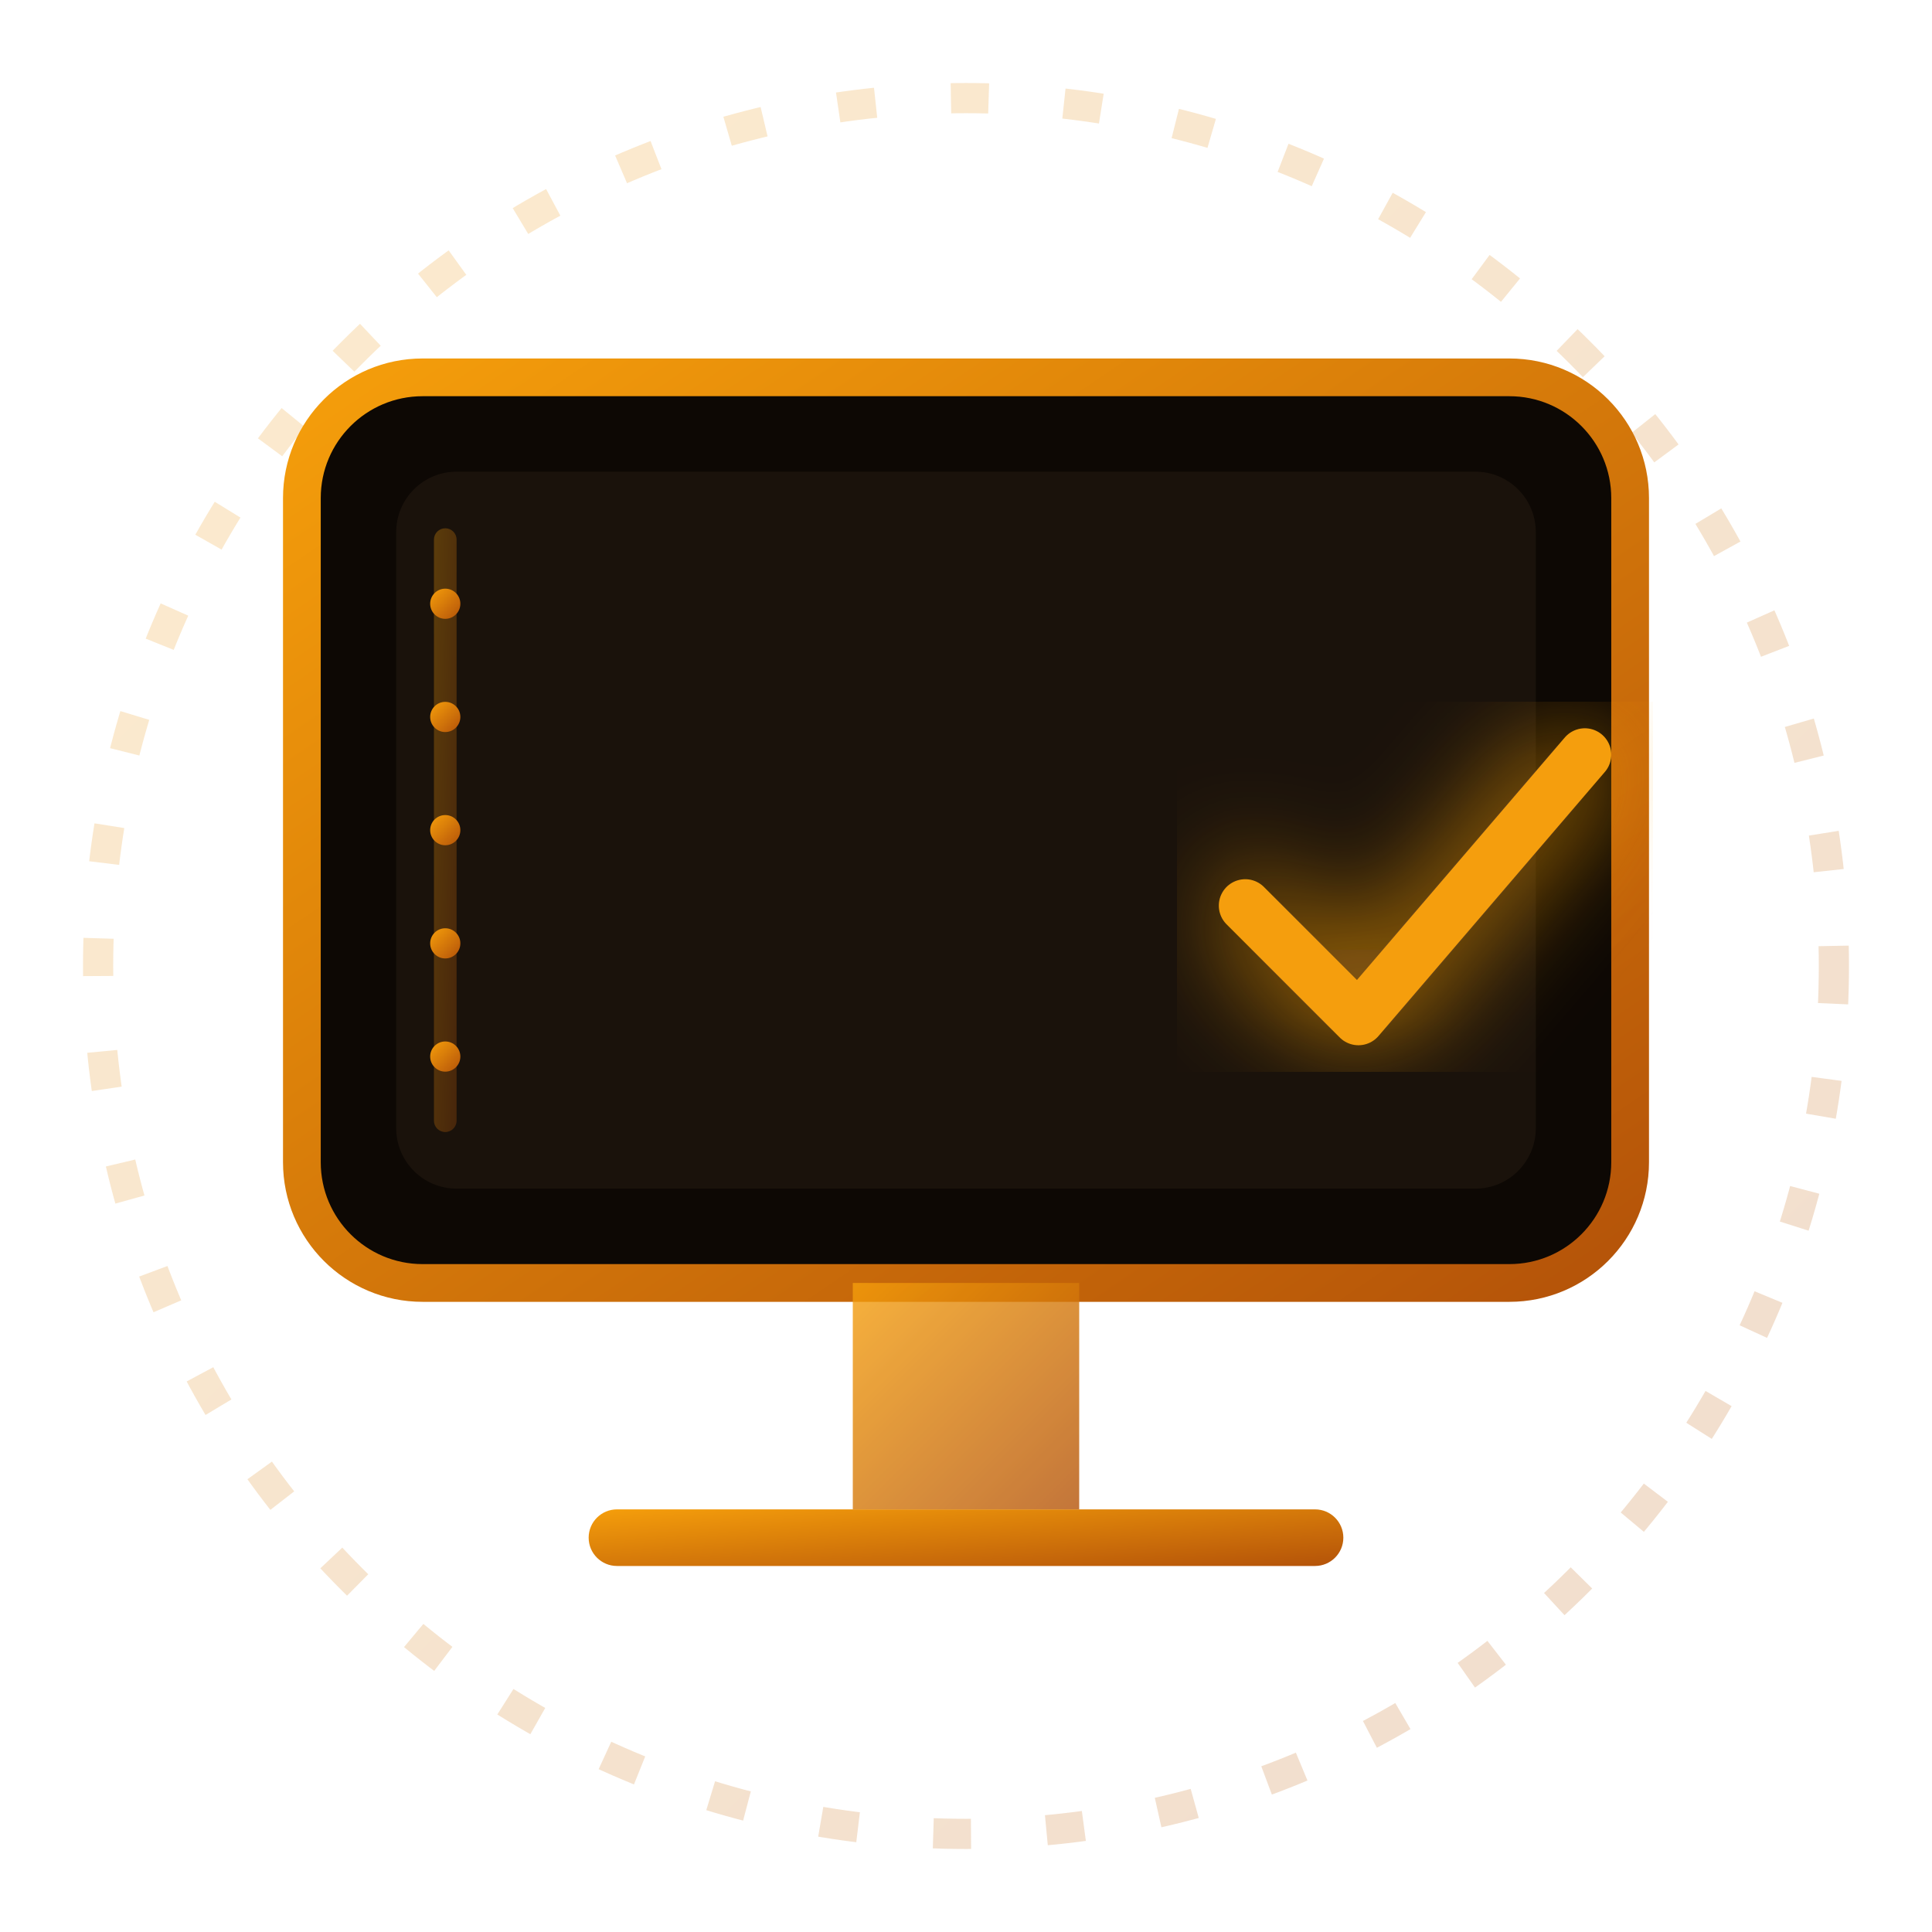
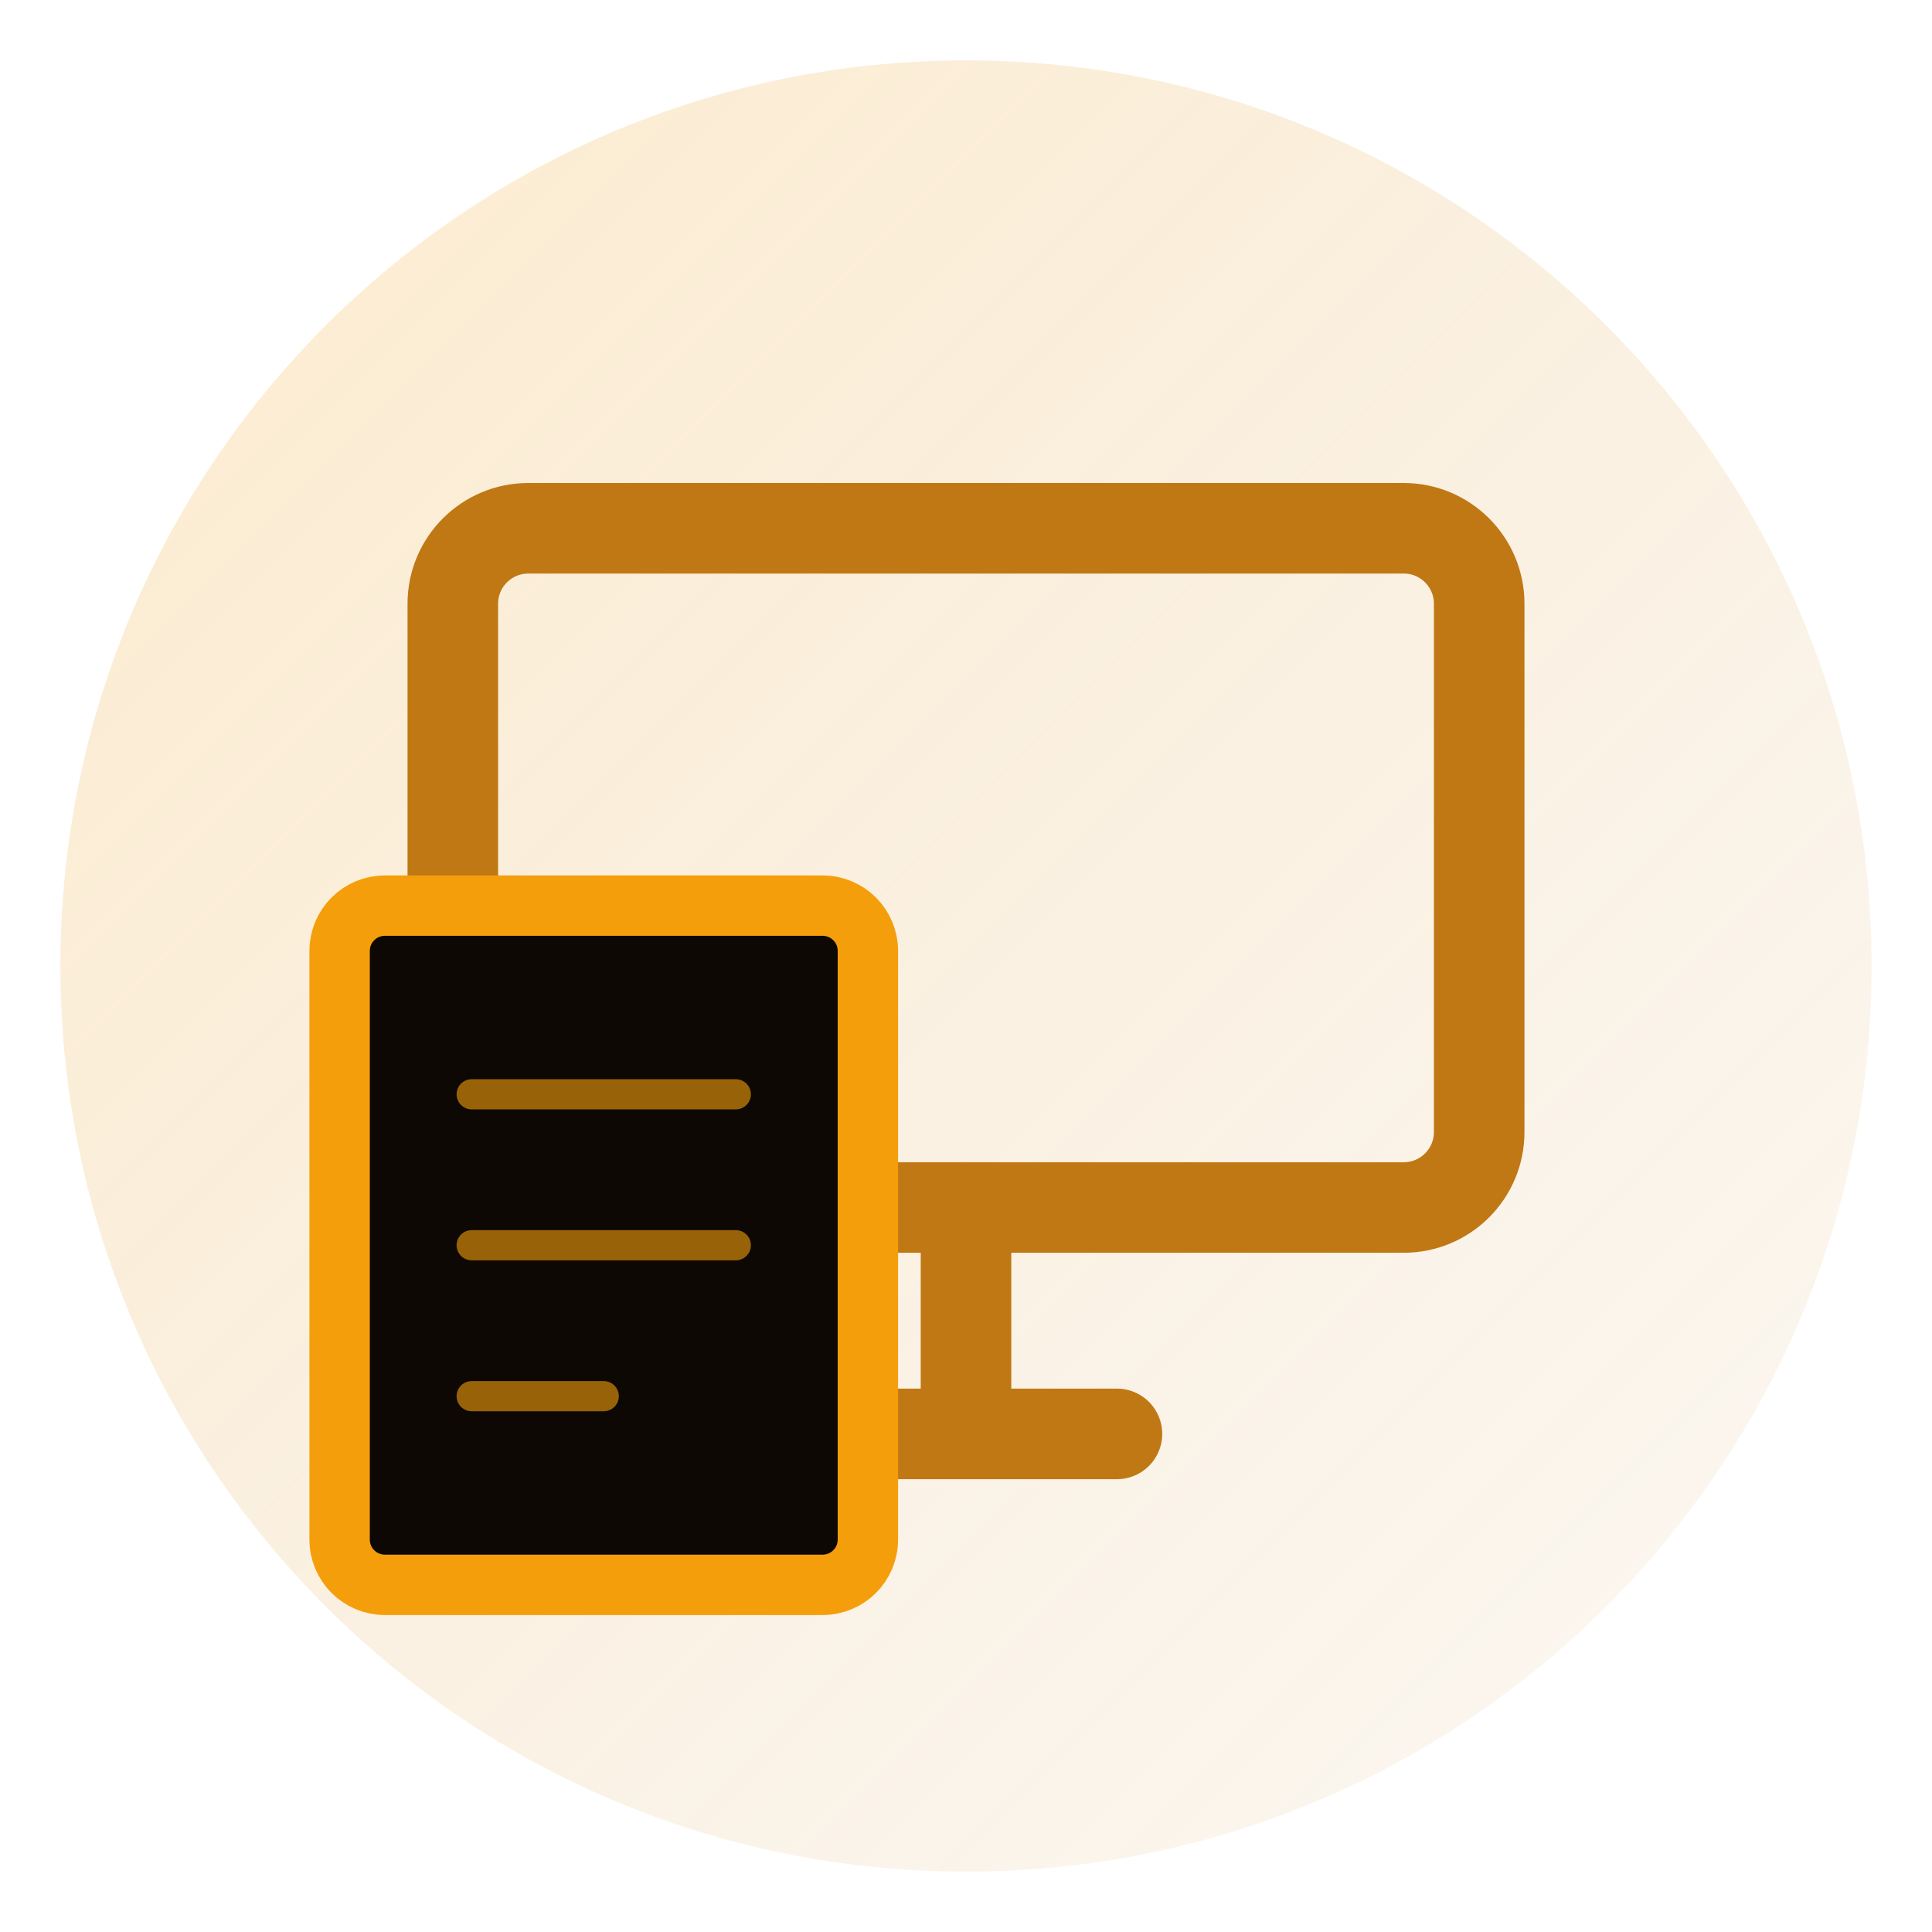
<svg xmlns="http://www.w3.org/2000/svg" width="512" height="512" viewBox="0 0 512 512" fill="none">
  <defs>
-     <linearGradient id="gold_grad" x1="0%" y1="0%" x2="100%" y2="100%">
-       <stop offset="0%" stop-color="#f59e0b" />
-       <stop offset="100%" stop-color="#b45309" />
+     <linearGradient id="grad1" x1="0%" y1="0%" x2="100%" y2="100%">
+       <stop offset="0%" style="stop-color:#f59e0b;stop-opacity:0.2" />
+       <stop offset="100%" style="stop-color:#c07814;stop-opacity:0.05" />
    </linearGradient>
-     <filter id="glow" x="-20%" y="-20%" width="140%" height="140%">
-       <feGaussianBlur stdDeviation="15" result="blur" />
-       <feComposite in="SourceGraphic" in2="blur" operator="over" />
-     </filter>
  </defs>
-   <circle cx="256" cy="256" r="230" stroke="url(#gold_grad)" stroke-width="8" stroke-dasharray="10 20" opacity="0.2" />
-   <rect x="80" y="100" width="352" height="240" rx="32" fill="#0D0804" stroke="url(#gold_grad)" stroke-width="10" />
-   <rect x="226" y="340" width="60" height="60" fill="url(#gold_grad)" opacity="0.8" />
-   <rect x="156" y="400" width="200" height="15" rx="7.5" fill="url(#gold_grad)" />
-   <rect x="105" y="125" width="302" height="190" rx="16" fill="#1A120B" />
-   <rect x="115" y="140" width="6" height="160" rx="3" fill="url(#gold_grad)" opacity="0.3" />
-   <circle cx="118" cy="160" r="4" fill="url(#gold_grad)" />
-   <circle cx="118" cy="190" r="4" fill="url(#gold_grad)" />
-   <circle cx="118" cy="220" r="4" fill="url(#gold_grad)" />
-   <circle cx="118" cy="250" r="4" fill="url(#gold_grad)" />
-   <circle cx="118" cy="280" r="4" fill="url(#gold_grad)" />
-   <path d="M160 160 H360" stroke="url(#gold_grad)" stroke-width="6" stroke-linecap="round" opacity="0.6" />
-   <path d="M160 195 H360" stroke="url(#gold_grad)" stroke-width="6" stroke-linecap="round" opacity="0.6" />
-   <path d="M160 230 H360" stroke="url(#gold_grad)" stroke-width="6" stroke-linecap="round" opacity="0.6" />
-   <path d="M160 265 H280" stroke="url(#gold_grad)" stroke-width="6" stroke-linecap="round" opacity="0.6" />
-   <path d="M330 240 L360 270 L420 200" stroke="#f59e0b" stroke-width="14" stroke-linecap="round" stroke-linejoin="round" filter="url(#glow)" />
+   <circle cx="256" cy="256" r="240" fill="url(#grad1)" />
+   <rect x="120" y="140" width="272" height="180" rx="20" stroke="#c07814" stroke-width="24" stroke-linejoin="round" />
+   <path d="M216 380H296" stroke="#c07814" stroke-width="24" stroke-linecap="round" />
+   <path d="M256 320V380" stroke="#c07814" stroke-width="24" stroke-linecap="round" />
+   <rect x="90" y="240" width="140" height="180" rx="12" fill="#0D0804" stroke="#f59e0b" stroke-width="16" />
+   <path d="M125 290H195" stroke="#f59e0b" stroke-width="8" stroke-linecap="round" opacity="0.6" />
+   <path d="M125 330H195" stroke="#f59e0b" stroke-width="8" stroke-linecap="round" opacity="0.6" />
+   <path d="M125 370H160" stroke="#f59e0b" stroke-width="8" stroke-linecap="round" opacity="0.6" />
</svg>
